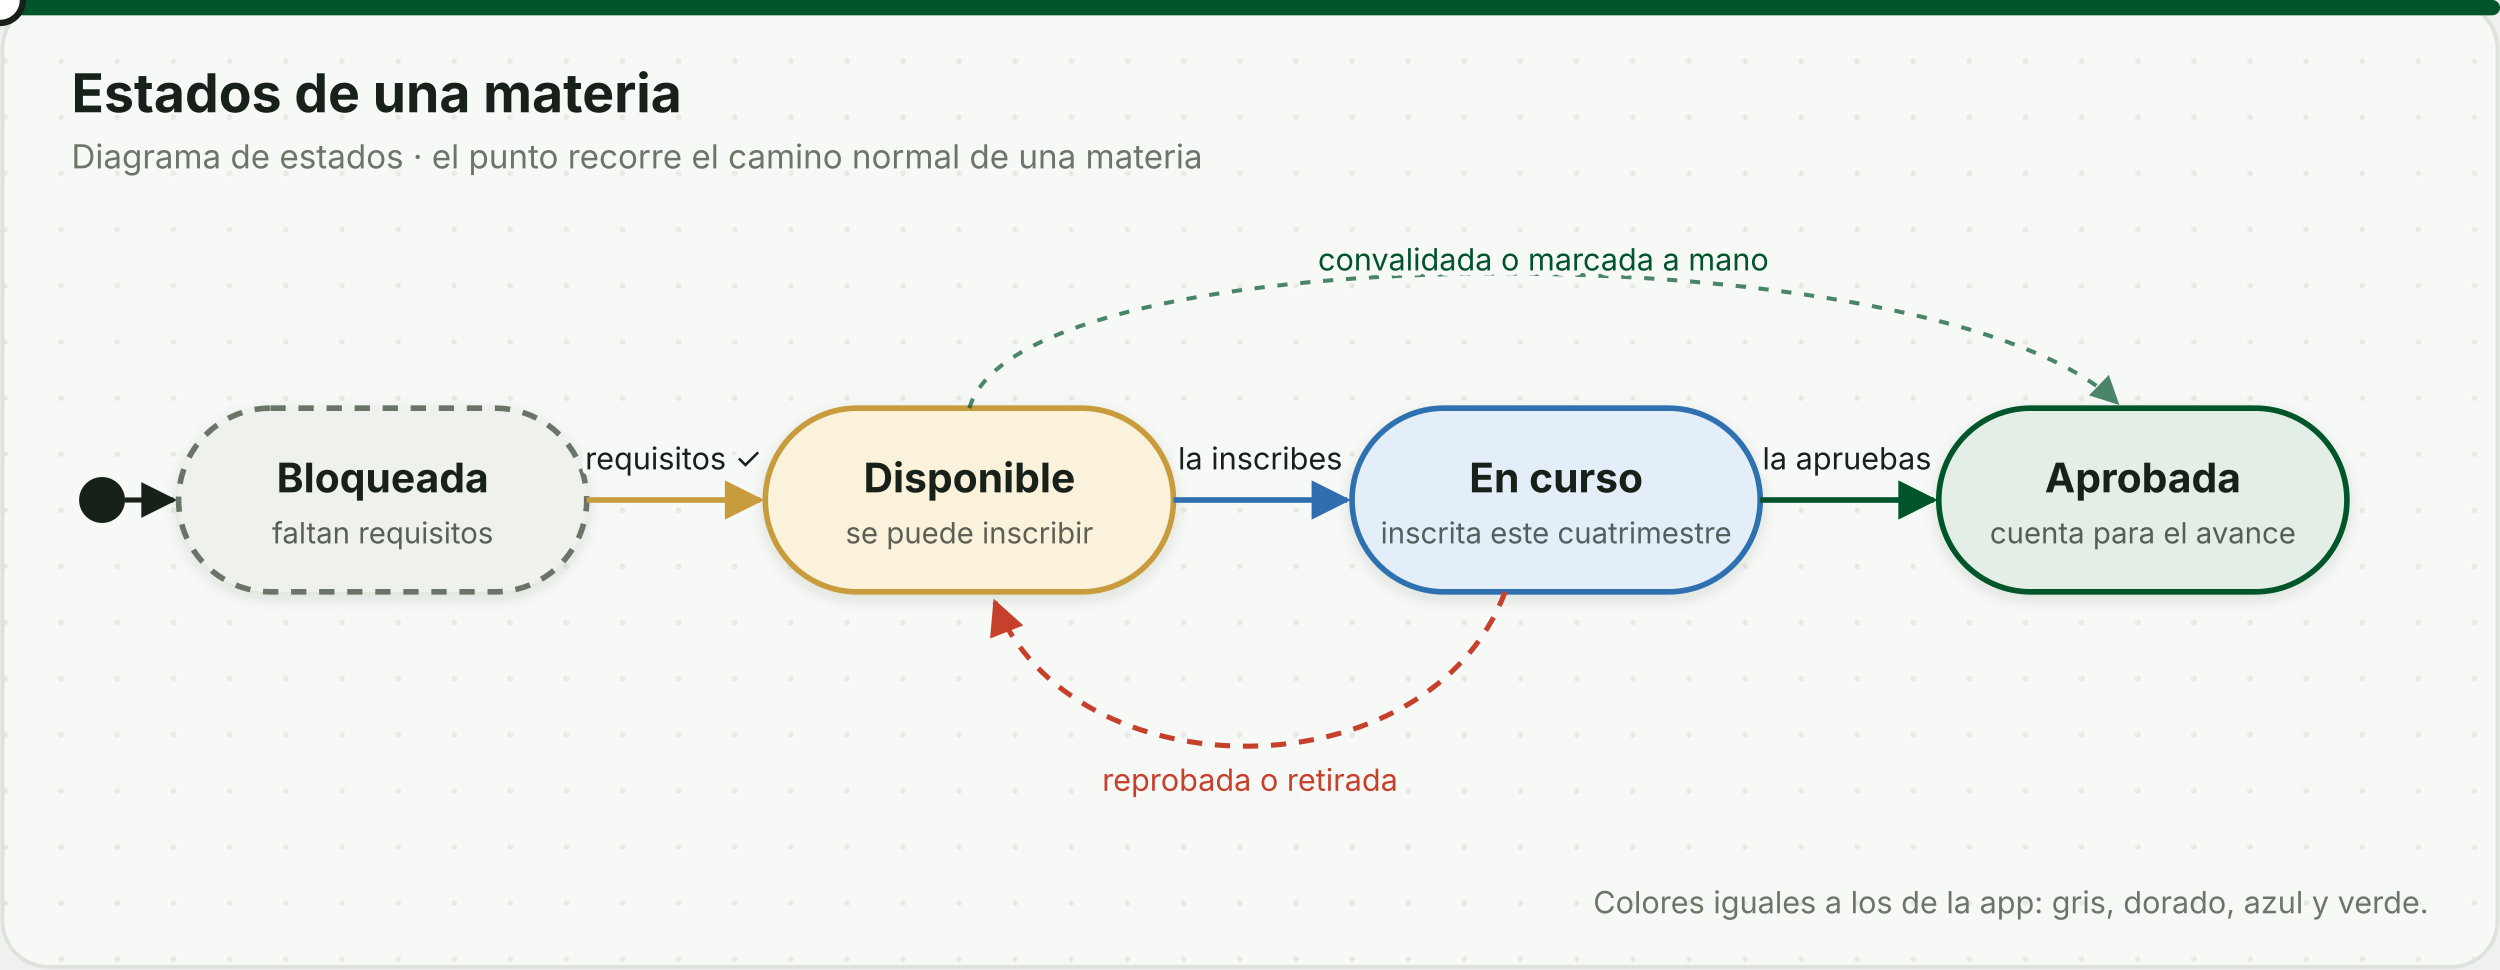
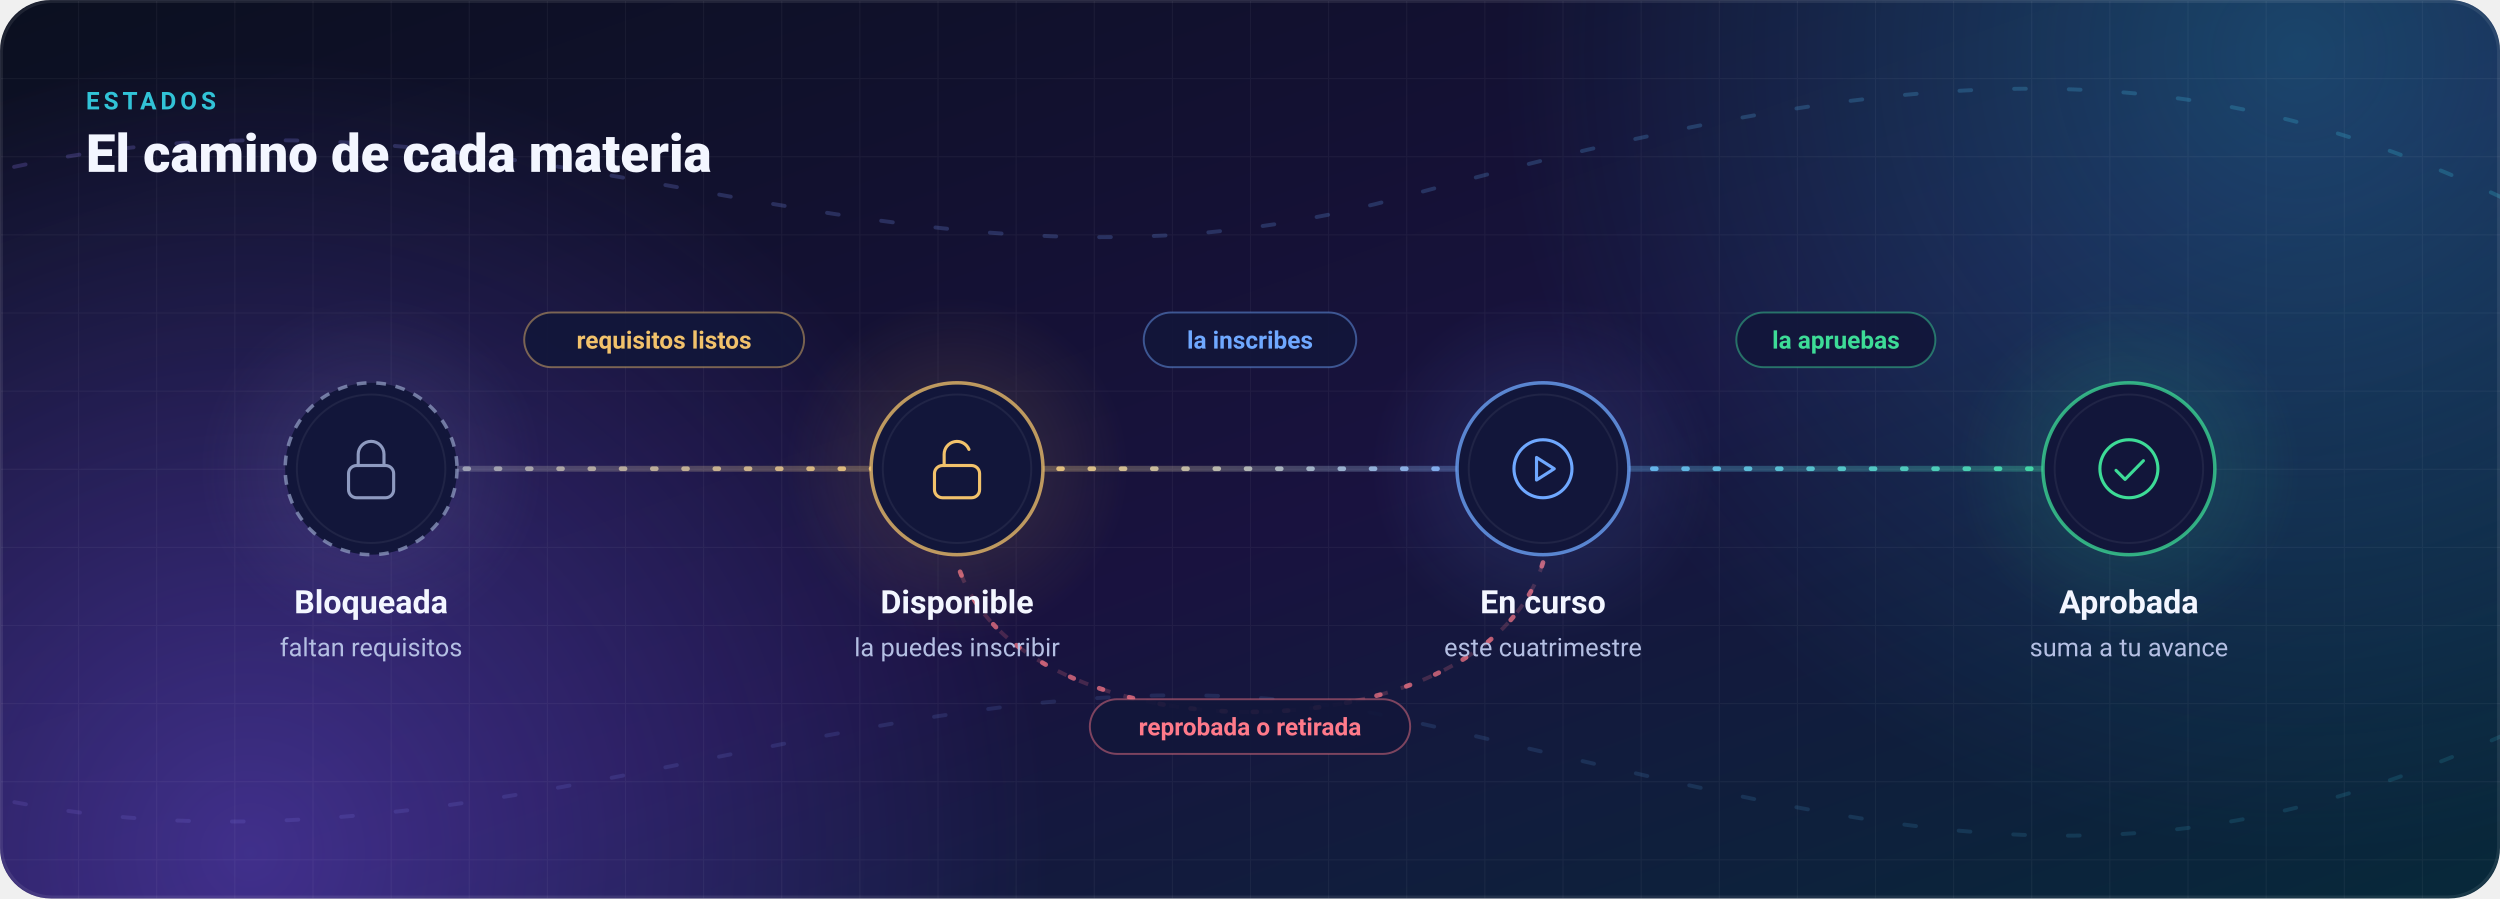
- <svg xmlns="http://www.w3.org/2000/svg" viewBox="0 0 980 380" width="980" height="380" role="img" aria-label="Estados de una materia">
+ <svg xmlns="http://www.w3.org/2000/svg" viewBox="0 0 1280 460" width="1280" height="460" role="img" aria-label="El camino de cada materia">
  <defs>
-     <filter id="sh" x="-10%" y="-10%" width="120%" height="130%">
-       <feDropShadow dx="0" dy="2" stdDeviation="3" flood-color="#0b2a17" flood-opacity=".12" />
+     <linearGradient id="bg" x1="0" y1="0" x2="1" y2="1">
+       <stop offset="0" stop-color="#0B1020" />
+       <stop offset=".55" stop-color="#19123F" />
+       <stop offset="1" stop-color="#07293A" />
+     </linearGradient>
+     <linearGradient id="ink" x1="0" y1="0" x2="1" y2="0">
+       <stop offset="0" stop-color="#9B82FF" />
+       <stop offset=".5" stop-color="#6FA8FF" />
+       <stop offset="1" stop-color="#35D6EA" />
+     </linearGradient>
+     <radialGradient id="glow1" cx=".5" cy=".5" r=".5">
+       <stop offset="0" stop-color="#7C5CFF" stop-opacity=".40" />
+       <stop offset="1" stop-color="#7C5CFF" stop-opacity="0" />
+     </radialGradient>
+     <radialGradient id="glow2" cx=".5" cy=".5" r=".5">
+       <stop offset="0" stop-color="#22C8E6" stop-opacity=".28" />
+       <stop offset="1" stop-color="#22C8E6" stop-opacity="0" />
+     </radialGradient>
+     <radialGradient id="halo-green" cx=".5" cy=".5" r=".5">
+       <stop offset="0" stop-color="#3DDC97" stop-opacity=".55" />
+       <stop offset="1" stop-color="#3DDC97" stop-opacity="0" />
+     </radialGradient>
+     <radialGradient id="halo-gold" cx=".5" cy=".5" r=".5">
+       <stop offset="0" stop-color="#F2C26B" stop-opacity=".55" />
+       <stop offset="1" stop-color="#F2C26B" stop-opacity="0" />
+     </radialGradient>
+     <radialGradient id="halo-blue" cx=".5" cy=".5" r=".5">
+       <stop offset="0" stop-color="#6FA8FF" stop-opacity=".55" />
+       <stop offset="1" stop-color="#6FA8FF" stop-opacity="0" />
+     </radialGradient>
+     <radialGradient id="halo-red" cx=".5" cy=".5" r=".5">
+       <stop offset="0" stop-color="#FF7A8A" stop-opacity=".55" />
+       <stop offset="1" stop-color="#FF7A8A" stop-opacity="0" />
+     </radialGradient>
+     <radialGradient id="halo-violet" cx=".5" cy=".5" r=".5">
+       <stop offset="0" stop-color="#A18BFF" stop-opacity=".55" />
+       <stop offset="1" stop-color="#A18BFF" stop-opacity="0" />
+     </radialGradient>
+     <radialGradient id="halo-cyan" cx=".5" cy=".5" r=".5">
+       <stop offset="0" stop-color="#35D6EA" stop-opacity=".55" />
+       <stop offset="1" stop-color="#35D6EA" stop-opacity="0" />
+     </radialGradient>
+     <radialGradient id="halo-gray" cx=".5" cy=".5" r=".5">
+       <stop offset="0" stop-color="#8E9AC0" stop-opacity=".55" />
+       <stop offset="1" stop-color="#8E9AC0" stop-opacity="0" />
+     </radialGradient>
+     <pattern id="grid" width="40" height="40" patternUnits="userSpaceOnUse">
+       <path d="M40 0H0V40" fill="none" stroke="#fff" stroke-opacity=".045" />
+     </pattern>
+     <filter id="blur" x="-60%" y="-60%" width="220%" height="220%">
+       <feGaussianBlur stdDeviation="4" />
    </filter>
-     <marker id="ar-green" viewBox="0 0 10 10" refX="9" refY="5" markerWidth="7" markerHeight="7" orient="auto-start-reverse">
-       <path d="M0 0 L10 5 L0 10z" fill="#00542B" />
-     </marker>
-     <marker id="ar-gold" viewBox="0 0 10 10" refX="9" refY="5" markerWidth="7" markerHeight="7" orient="auto-start-reverse">
-       <path d="M0 0 L10 5 L0 10z" fill="#C89B3C" />
-     </marker>
-     <marker id="ar-blue" viewBox="0 0 10 10" refX="9" refY="5" markerWidth="7" markerHeight="7" orient="auto-start-reverse">
-       <path d="M0 0 L10 5 L0 10z" fill="#2F6FB0" />
-     </marker>
-     <marker id="ar-gray" viewBox="0 0 10 10" refX="9" refY="5" markerWidth="7" markerHeight="7" orient="auto-start-reverse">
-       <path d="M0 0 L10 5 L0 10z" fill="#6B7568" />
-     </marker>
-     <marker id="ar-red" viewBox="0 0 10 10" refX="9" refY="5" markerWidth="7" markerHeight="7" orient="auto-start-reverse">
-       <path d="M0 0 L10 5 L0 10z" fill="#C7402C" />
-     </marker>
-     <marker id="ar-violet" viewBox="0 0 10 10" refX="9" refY="5" markerWidth="7" markerHeight="7" orient="auto-start-reverse">
-       <path d="M0 0 L10 5 L0 10z" fill="#6D4BC2" />
-     </marker>
-     <marker id="ar-ink" viewBox="0 0 10 10" refX="9" refY="5" markerWidth="7" markerHeight="7" orient="auto-start-reverse">
-       <path d="M0 0 L10 5 L0 10z" fill="#17211A" />
-     </marker>
-     <pattern id="dots" width="22" height="22" patternUnits="userSpaceOnUse">
-       <circle cx="2" cy="2" r="1.1" fill="#DCE3D8" />
-     </pattern>
+     <clipPath id="card">
+       <rect width="1280" height="460" rx="26" />
+     </clipPath>
  </defs>
-   <rect x="1" y="1" width="978" height="378" rx="18" fill="#F7F9F6" stroke="#DDE3DA" stroke-width="1.5" />
-   <rect x="1" y="1" width="978" height="378" rx="18" fill="url(#dots)" opacity=".7" />
-   <rect x="0" y="0" width="980" height="6" rx="3" fill="#00542B" />
-   <text x="28" y="44" font-family="'Segoe UI', 'Inter', 'Helvetica Neue', Arial, sans-serif" font-size="21" font-weight="700" fill="#17211A">Estados de una materia</text>
-   <text x="28" y="66" font-family="'Segoe UI', 'Inter', 'Helvetica Neue', Arial, sans-serif" font-size="13" fill="#6B7568">Diagrama de estados · el punto recorre el camino normal de una materia</text>
-   <circle cx="40" cy="196" r="9" fill="#17211A" />
-   <line x1="49" y1="196" x2="68" y2="196" stroke="#17211A" stroke-width="2" marker-end="url(#ar-ink)" />
-   <g filter="url(#sh)">
-     <rect x="70" y="160" width="160" height="72" rx="36" fill="#EEF1EC" stroke="#6B7568" stroke-width="2.2" stroke-dasharray="6 5">
-       <animate attributeName="stroke-width" values="2.2;2.2;5;2.2;2.2" keyTimes="0;0.04;0.08;0.22;1" dur="8s" repeatCount="indefinite" />
-     </rect>
+   <style>
+   text { font-family: ui-sans-serif, system-ui, -apple-system, 'Segoe UI', Roboto, Helvetica, Arial, sans-serif }
+   .flow { fill: none; stroke: url(#ink); stroke-width: 2; stroke-linecap: round; stroke-dasharray: 6 22; opacity: .22; animation: run 12s linear infinite }
+   .flow.b { animation-duration: 17s; opacity: .14 }
+   .lnk { fill: none; stroke-width: 2.4; stroke-linecap: round; stroke-dasharray: 2 14; animation: run 3.2s linear infinite }
+   .lnk.slow { animation-duration: 5s }
+   @keyframes run { to { stroke-dashoffset: -560 } }
+   @media (prefers-reduced-motion: reduce) { .flow, .lnk { animation: none } }
+ </style>
+   <g clip-path="url(#card)">
+     <rect width="1280" height="460" fill="url(#bg)" />
+     <circle cx="128" cy="437" r="409.6" fill="url(#glow1)" />
+     <circle cx="1177.6" cy="27.6" r="409.6" fill="url(#glow2)" />
+     <rect width="1280" height="460" fill="url(#grid)" />
+     <path class="flow" d="M-20 92C256 18.4 448 174.8 716.8 101.2S1126.4 23 1300 110.4" />
+     <path class="flow b" d="M-20 404.8C243.2 469.2 473.6 312.8 716.8 368S1088 469.2 1300 368" />
  </g>
-   <text x="150" y="193" text-anchor="middle" font-family="'Segoe UI', 'Inter', 'Helvetica Neue', Arial, sans-serif" font-size="16" font-weight="700" fill="#17211A">Bloqueada</text>
-   <text x="150" y="213" text-anchor="middle" font-family="'Segoe UI', 'Inter', 'Helvetica Neue', Arial, sans-serif" font-size="11.5" fill="#17211A" opacity=".7">faltan requisitos</text>
-   <g filter="url(#sh)">
-     <rect x="300" y="160" width="160" height="72" rx="36" fill="#FBF2DC" stroke="#C89B3C" stroke-width="2.2">
-       <animate attributeName="stroke-width" values="2.2;2.2;5;2.2;2.2" keyTimes="0;0.30;0.34;0.48;1" dur="8s" repeatCount="indefinite" />
-     </rect>
+   <rect x=".75" y=".75" width="1278.5" height="458.5" rx="26" fill="none" stroke="#fff" stroke-opacity=".08" stroke-width="1.5" />
+   <text x="44" y="56" font-size="12.5" font-weight="700" letter-spacing=".16em" fill="#35D6EA" opacity=".9">ESTADOS</text>
+   <text x="44" y="88" font-size="27" font-weight="800" fill="#F3F6FF">El camino de cada materia</text>
+   <defs>
+     <linearGradient id="trk" gradientUnits="userSpaceOnUse" x1="190" y1="0" x2="1090" y2="0">
+       <stop offset="0" stop-color="#8E9AC0" />
+       <stop offset=".35" stop-color="#F2C26B" />
+       <stop offset=".65" stop-color="#6FA8FF" />
+       <stop offset="1" stop-color="#3DDC97" />
+     </linearGradient>
+   </defs>
+   <path d="M190 240 L1090 240" stroke="url(#trk)" stroke-width="3" stroke-opacity=".3" />
+   <path class="lnk slow" d="M190 240 L1090 240" stroke="url(#trk)" />
+   <path d="M790 288 C 760 390, 520 390, 490 288" fill="none" stroke="#FF7A8A" stroke-opacity=".2" stroke-width="2" stroke-dasharray="5 7" />
+   <path class="lnk slow" d="M790 288 C 760 390, 520 390, 490 288" stroke="#FF7A8A" stroke-opacity="0.7" />
+   <g>
+     <rect x="558.0" y="358" width="164.0" height="28" rx="14" fill="#12163A" fill-opacity=".92" stroke="#FF7A8A" stroke-opacity=".45" />
+     <text x="640.0" y="376.5" text-anchor="middle" font-size="12.5" font-weight="600" fill="#FF7A8A">reprobada o retirada</text>
  </g>
-   <text x="380" y="193" text-anchor="middle" font-family="'Segoe UI', 'Inter', 'Helvetica Neue', Arial, sans-serif" font-size="16" font-weight="700" fill="#17211A">Disponible</text>
-   <text x="380" y="213" text-anchor="middle" font-family="'Segoe UI', 'Inter', 'Helvetica Neue', Arial, sans-serif" font-size="11.5" fill="#17211A" opacity=".7">se puede inscribir</text>
-   <g filter="url(#sh)">
-     <rect x="530" y="160" width="160" height="72" rx="36" fill="#E4EEF9" stroke="#2F6FB0" stroke-width="2.2">
-       <animate attributeName="stroke-width" values="2.2;2.2;5;2.2;2.2" keyTimes="0;0.55;0.59;0.73;1" dur="8s" repeatCount="indefinite" />
-     </rect>
+   <g>
+     <rect x="268.4" y="160" width="143.3" height="28" rx="14" fill="#12163A" fill-opacity=".92" stroke="#F2C26B" stroke-opacity=".45" />
+     <text x="340.0" y="178.5" text-anchor="middle" font-size="12.5" font-weight="600" fill="#F2C26B">requisitos listos</text>
  </g>
-   <text x="610" y="193" text-anchor="middle" font-family="'Segoe UI', 'Inter', 'Helvetica Neue', Arial, sans-serif" font-size="16" font-weight="700" fill="#17211A">En curso</text>
-   <text x="610" y="213" text-anchor="middle" font-family="'Segoe UI', 'Inter', 'Helvetica Neue', Arial, sans-serif" font-size="11.5" fill="#17211A" opacity=".7">inscrita este cuatrimestre</text>
-   <g filter="url(#sh)">
-     <rect x="760" y="160" width="160" height="72" rx="36" fill="#E3EFE6" stroke="#00542B" stroke-width="2.2">
-       <animate attributeName="stroke-width" values="2.2;2.2;5;2.2;2.2" keyTimes="0;0.80;0.84;0.97;1" dur="8s" repeatCount="indefinite" />
-     </rect>
+   <g>
+     <rect x="585.6" y="160" width="108.8" height="28" rx="14" fill="#12163A" fill-opacity=".92" stroke="#6FA8FF" stroke-opacity=".45" />
+     <text x="640.0" y="178.5" text-anchor="middle" font-size="12.5" font-weight="600" fill="#6FA8FF">la inscribes</text>
  </g>
-   <text x="840" y="193" text-anchor="middle" font-family="'Segoe UI', 'Inter', 'Helvetica Neue', Arial, sans-serif" font-size="16" font-weight="700" fill="#17211A">Aprobada</text>
-   <text x="840" y="213" text-anchor="middle" font-family="'Segoe UI', 'Inter', 'Helvetica Neue', Arial, sans-serif" font-size="11.5" fill="#17211A" opacity=".7">cuenta para el avance</text>
-   <line x1="230" y1="196" x2="298" y2="196" stroke="#C89B3C" stroke-width="2.2" marker-end="url(#ar-gold)" />
-   <text x="264" y="184" text-anchor="middle" font-family="'Segoe UI', 'Inter', 'Helvetica Neue', Arial, sans-serif" font-size="12" fill="#17211A" paint-order="stroke" stroke="#F7F9F6" stroke-width="4" stroke-linejoin="round">requisitos ✓</text>
-   <line x1="460" y1="196" x2="528" y2="196" stroke="#2F6FB0" stroke-width="2.2" marker-end="url(#ar-blue)" />
-   <text x="494" y="184" text-anchor="middle" font-family="'Segoe UI', 'Inter', 'Helvetica Neue', Arial, sans-serif" font-size="12" fill="#17211A" paint-order="stroke" stroke="#F7F9F6" stroke-width="4" stroke-linejoin="round">la inscribes</text>
-   <line x1="690" y1="196" x2="758" y2="196" stroke="#00542B" stroke-width="2.2" marker-end="url(#ar-green)" />
-   <text x="724" y="184" text-anchor="middle" font-family="'Segoe UI', 'Inter', 'Helvetica Neue', Arial, sans-serif" font-size="12" fill="#17211A" paint-order="stroke" stroke="#F7F9F6" stroke-width="4" stroke-linejoin="round">la apruebas</text>
-   <path d="M590 232 C 560 312, 420 312, 390 236" fill="none" stroke="#C7402C" stroke-width="2" stroke-dasharray="6 5" marker-end="url(#ar-red)" />
-   <text x="490" y="310" text-anchor="middle" font-family="'Segoe UI', 'Inter', 'Helvetica Neue', Arial, sans-serif" font-size="12" fill="#C7402C" paint-order="stroke" stroke="#F7F9F6" stroke-width="4" stroke-linejoin="round">reprobada o retirada</text>
-   <path d="M380 160 C 400 90, 760 90, 830 158" fill="none" stroke="#00542B" stroke-width="1.6" stroke-dasharray="4 5" marker-end="url(#ar-green)" opacity=".7" />
-   <text x="605" y="106" text-anchor="middle" font-family="'Segoe UI', 'Inter', 'Helvetica Neue', Arial, sans-serif" font-size="12" fill="#00542B" paint-order="stroke" stroke="#F7F9F6" stroke-width="4" stroke-linejoin="round">convalidada o marcada a mano</text>
-   <circle r="9" fill="#fff" stroke="#17211A" stroke-width="2.5">
-     <animateMotion dur="8s" repeatCount="indefinite" keyPoints="0;0.02;0.32;0.36;0.66;0.7;1;1" keyTimes="0;0.04;0.26;0.3;0.51;0.55;0.8;1" calcMode="linear" path="M150 196 L840 196" />
-     <animate attributeName="fill" values="#EEF1EC;#C89B3C;#2F6FB0;#00542B;#00542B" keyTimes="0;0.3;0.55;0.8;1" dur="8s" repeatCount="indefinite" />
-   </circle>
-   <text x="952" y="358" text-anchor="end" font-family="'Segoe UI', 'Inter', 'Helvetica Neue', Arial, sans-serif" font-size="12" fill="#6B7568">Colores iguales a los de la app: gris, dorado, azul y verde.</text>
+   <g>
+     <rect x="889.0" y="160" width="101.9" height="28" rx="14" fill="#12163A" fill-opacity=".92" stroke="#3DDC97" stroke-opacity=".45" />
+     <text x="940.0" y="178.5" text-anchor="middle" font-size="12.5" font-weight="600" fill="#3DDC97">la apruebas</text>
+   </g>
+   <g>
+     <circle cx="190" cy="240" r="88" fill="url(#halo-gray)" opacity=".3">
+       <animate attributeName="opacity" values=".3;.3;1;.3;.3" keyTimes="0;0.001;0.040;0.180;1" dur="8s" repeatCount="indefinite" />
+     </circle>
+     <circle cx="190" cy="240" r="44" fill="#12163A" stroke="#8E9AC0" stroke-opacity=".75" stroke-width="1.8" stroke-dasharray="5 5" />
+     <circle cx="190" cy="240" r="38" fill="none" stroke="#fff" stroke-opacity=".06" />
+     <g transform="translate(170.2 220.2) scale(1.650)" fill="none" stroke="#8E9AC0" stroke-width="0.97" stroke-linecap="round" stroke-linejoin="round">
+       <rect x="5" y="11" width="14" height="10" rx="2.5" />
+       <path d="M8 11V7.5a4 4 0 0 1 8 0V11" />
+     </g>
+     <text x="190" y="314" text-anchor="middle" font-size="16.5" font-weight="700" fill="#F3F6FF">Bloqueada</text>
+     <text x="190" y="336" text-anchor="middle" font-size="13" fill="#B4BFE3">faltan requisitos</text>
+   </g>
+   <g>
+     <circle cx="490" cy="240" r="88" fill="url(#halo-gold)" opacity=".3">
+       <animate attributeName="opacity" values=".3;.3;1;.3;.3" keyTimes="0;0.260;0.300;0.440;1" dur="8s" repeatCount="indefinite" />
+     </circle>
+     <circle cx="490" cy="240" r="44" fill="#12163A" stroke="#F2C26B" stroke-opacity=".75" stroke-width="1.8" />
+     <circle cx="490" cy="240" r="38" fill="none" stroke="#fff" stroke-opacity=".06" />
+     <g transform="translate(470.2 220.2) scale(1.650)" fill="none" stroke="#F2C26B" stroke-width="0.97" stroke-linecap="round" stroke-linejoin="round">
+       <rect x="5" y="11" width="14" height="10" rx="2.5" />
+       <path d="M8 11V7.5a4 4 0 0 1 7.7-1.5" />
+     </g>
+     <text x="490" y="314" text-anchor="middle" font-size="16.5" font-weight="700" fill="#F3F6FF">Disponible</text>
+     <text x="490" y="336" text-anchor="middle" font-size="13" fill="#B4BFE3">la puedes inscribir</text>
+   </g>
+   <g>
+     <circle cx="790" cy="240" r="88" fill="url(#halo-blue)" opacity=".3">
+       <animate attributeName="opacity" values=".3;.3;1;.3;.3" keyTimes="0;0.520;0.560;0.700;1" dur="8s" repeatCount="indefinite" />
+     </circle>
+     <circle cx="790" cy="240" r="44" fill="#12163A" stroke="#6FA8FF" stroke-opacity=".75" stroke-width="1.8" />
+     <circle cx="790" cy="240" r="38" fill="none" stroke="#fff" stroke-opacity=".06" />
+     <g transform="translate(770.2 220.2) scale(1.650)" fill="none" stroke="#6FA8FF" stroke-width="0.97" stroke-linecap="round" stroke-linejoin="round">
+       <circle cx="12" cy="12" r="9" />
+       <path d="M10 8.5v7l5.5-3.5z" />
+     </g>
+     <text x="790" y="314" text-anchor="middle" font-size="16.5" font-weight="700" fill="#F3F6FF">En curso</text>
+     <text x="790" y="336" text-anchor="middle" font-size="13" fill="#B4BFE3">este cuatrimestre</text>
+   </g>
+   <g>
+     <circle cx="1090" cy="240" r="88" fill="url(#halo-green)" opacity=".3">
+       <animate attributeName="opacity" values=".3;.3;1;.3;.3" keyTimes="0;0.780;0.820;0.960;1" dur="8s" repeatCount="indefinite" />
+     </circle>
+     <circle cx="1090" cy="240" r="44" fill="#12163A" stroke="#3DDC97" stroke-opacity=".75" stroke-width="1.8" />
+     <circle cx="1090" cy="240" r="38" fill="none" stroke="#fff" stroke-opacity=".06" />
+     <g transform="translate(1070.2 220.2) scale(1.650)" fill="none" stroke="#3DDC97" stroke-width="0.97" stroke-linecap="round" stroke-linejoin="round">
+       <circle cx="12" cy="12" r="9" />
+       <path d="M8 12.5l2.8 2.8L16.5 9.5" />
+     </g>
+     <text x="1090" y="314" text-anchor="middle" font-size="16.5" font-weight="700" fill="#F3F6FF">Aprobada</text>
+     <text x="1090" y="336" text-anchor="middle" font-size="13" fill="#B4BFE3">suma a tu avance</text>
+   </g>
+   <g opacity="0">
+     <animate attributeName="opacity" values="0;1;1;0" keyTimes="0;.03;.9;1" dur="8s" repeatCount="indefinite" />
+     <circle r="13" fill="#fff" opacity=".35" filter="url(#blur)">
+       <animateMotion dur="8s" repeatCount="indefinite" keyPoints="0;0;1;1" keyTimes="0;.04;.82;1" calcMode="linear" path="M190 240 L1090 240" />
+     </circle>
+     <circle r="6" fill="#fff">
+       <animateMotion dur="8s" repeatCount="indefinite" keyPoints="0;0;1;1" keyTimes="0;.04;.82;1" calcMode="linear" path="M190 240 L1090 240" />
+     </circle>
+   </g>
</svg>
